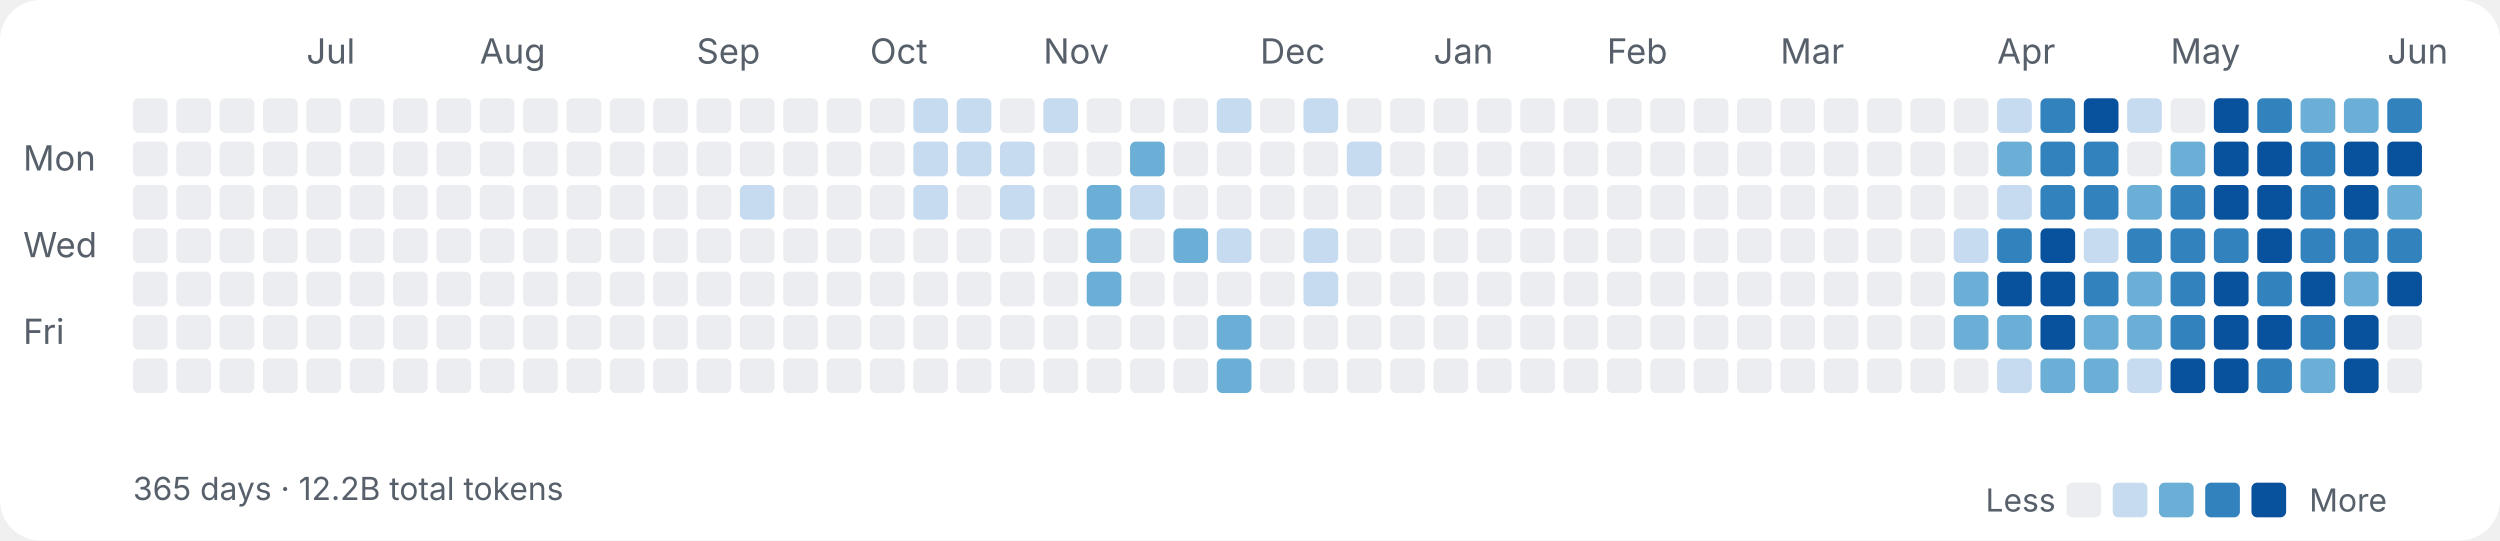
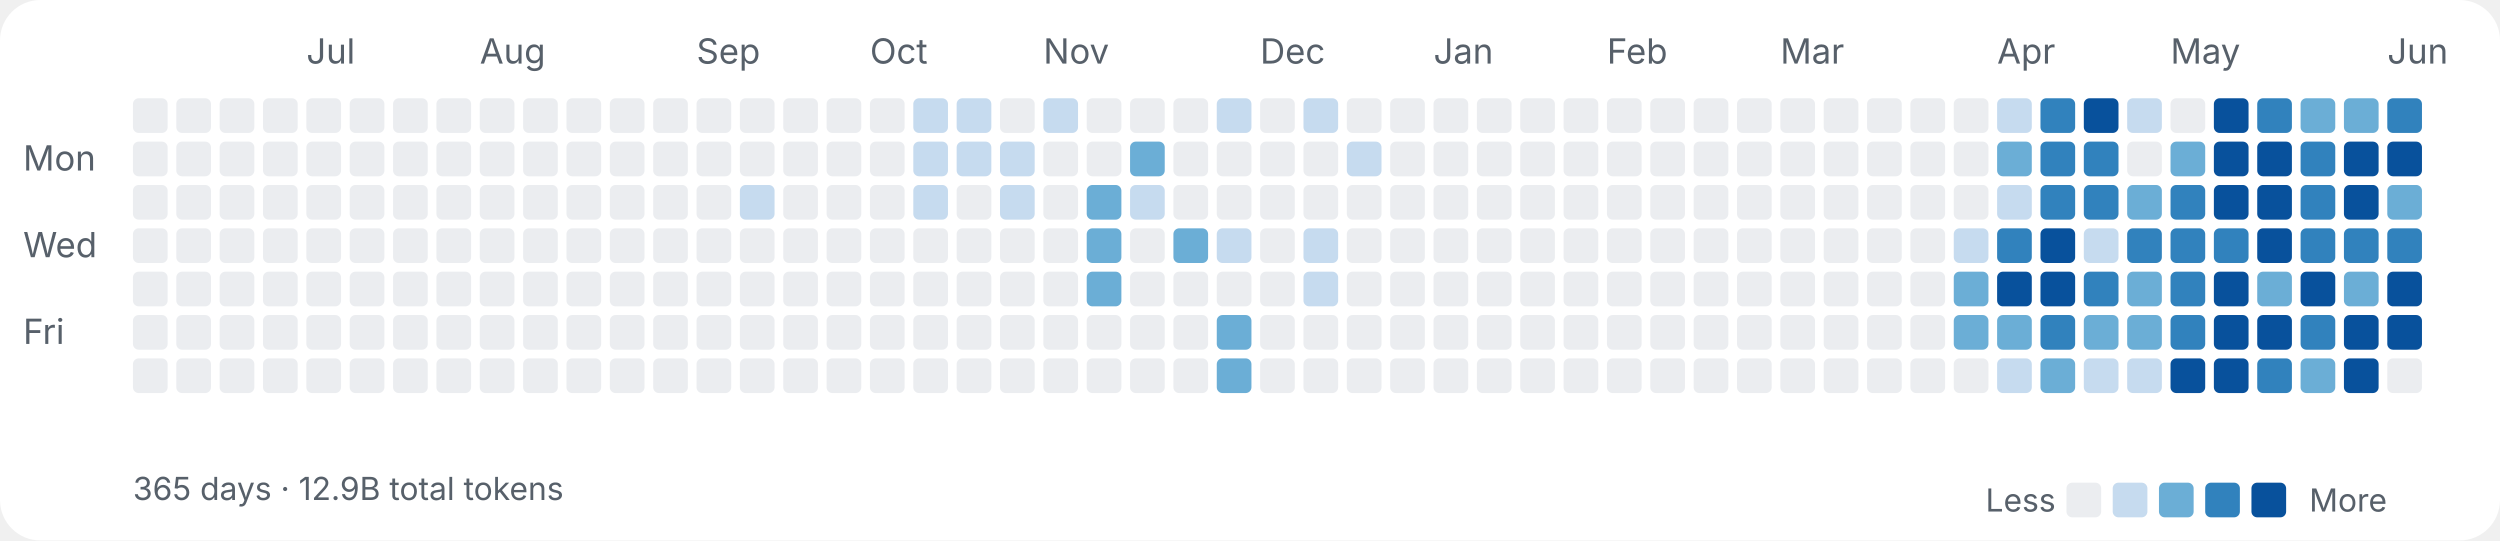
<svg xmlns="http://www.w3.org/2000/svg" width="865" height="187" viewBox="0 0 865 187" fill="none">
  <style>
.label{font:12px ui-sans-serif,system-ui,-apple-system,sans-serif;fill:#57606a}
.sub{font:11px ui-sans-serif,system-ui,-apple-system,sans-serif;fill:#57606a}
</style>
  <rect width="100%" height="100%" rx="14" fill="#ffffff" />
  <text class="label" x="8" y="59">Mon</text>
  <text class="label" x="8" y="89">Wed</text>
  <text class="label" x="8" y="119">Fri</text>
  <rect x="46" y="34" width="12" height="12" rx="2" fill="#ebedf0" />
  <rect x="46" y="49" width="12" height="12" rx="2" fill="#ebedf0" />
  <rect x="46" y="64" width="12" height="12" rx="2" fill="#ebedf0" />
  <rect x="46" y="79" width="12" height="12" rx="2" fill="#ebedf0" />
  <rect x="46" y="94" width="12" height="12" rx="2" fill="#ebedf0" />
  <rect x="46" y="109" width="12" height="12" rx="2" fill="#ebedf0" />
  <rect x="46" y="124" width="12" height="12" rx="2" fill="#ebedf0" />
  <rect x="61" y="34" width="12" height="12" rx="2" fill="#ebedf0" />
  <rect x="61" y="49" width="12" height="12" rx="2" fill="#ebedf0" />
  <rect x="61" y="64" width="12" height="12" rx="2" fill="#ebedf0" />
  <rect x="61" y="79" width="12" height="12" rx="2" fill="#ebedf0" />
  <rect x="61" y="94" width="12" height="12" rx="2" fill="#ebedf0" />
  <rect x="61" y="109" width="12" height="12" rx="2" fill="#ebedf0" />
  <rect x="61" y="124" width="12" height="12" rx="2" fill="#ebedf0" />
  <rect x="76" y="34" width="12" height="12" rx="2" fill="#ebedf0" />
  <rect x="76" y="49" width="12" height="12" rx="2" fill="#ebedf0" />
  <rect x="76" y="64" width="12" height="12" rx="2" fill="#ebedf0" />
  <rect x="76" y="79" width="12" height="12" rx="2" fill="#ebedf0" />
  <rect x="76" y="94" width="12" height="12" rx="2" fill="#ebedf0" />
  <rect x="76" y="109" width="12" height="12" rx="2" fill="#ebedf0" />
  <rect x="76" y="124" width="12" height="12" rx="2" fill="#ebedf0" />
  <rect x="91" y="34" width="12" height="12" rx="2" fill="#ebedf0" />
  <rect x="91" y="49" width="12" height="12" rx="2" fill="#ebedf0" />
  <rect x="91" y="64" width="12" height="12" rx="2" fill="#ebedf0" />
  <rect x="91" y="79" width="12" height="12" rx="2" fill="#ebedf0" />
  <rect x="91" y="94" width="12" height="12" rx="2" fill="#ebedf0" />
  <rect x="91" y="109" width="12" height="12" rx="2" fill="#ebedf0" />
  <rect x="91" y="124" width="12" height="12" rx="2" fill="#ebedf0" />
  <text class="label" x="106" y="22">Jul</text>
  <rect x="106" y="34" width="12" height="12" rx="2" fill="#ebedf0" />
  <rect x="106" y="49" width="12" height="12" rx="2" fill="#ebedf0" />
  <rect x="106" y="64" width="12" height="12" rx="2" fill="#ebedf0" />
  <rect x="106" y="79" width="12" height="12" rx="2" fill="#ebedf0" />
  <rect x="106" y="94" width="12" height="12" rx="2" fill="#ebedf0" />
  <rect x="106" y="109" width="12" height="12" rx="2" fill="#ebedf0" />
  <rect x="106" y="124" width="12" height="12" rx="2" fill="#ebedf0" />
  <rect x="121" y="34" width="12" height="12" rx="2" fill="#ebedf0" />
  <rect x="121" y="49" width="12" height="12" rx="2" fill="#ebedf0" />
  <rect x="121" y="64" width="12" height="12" rx="2" fill="#ebedf0" />
  <rect x="121" y="79" width="12" height="12" rx="2" fill="#ebedf0" />
  <rect x="121" y="94" width="12" height="12" rx="2" fill="#ebedf0" />
  <rect x="121" y="109" width="12" height="12" rx="2" fill="#ebedf0" />
  <rect x="121" y="124" width="12" height="12" rx="2" fill="#ebedf0" />
  <rect x="136" y="34" width="12" height="12" rx="2" fill="#ebedf0" />
  <rect x="136" y="49" width="12" height="12" rx="2" fill="#ebedf0" />
  <rect x="136" y="64" width="12" height="12" rx="2" fill="#ebedf0" />
  <rect x="136" y="79" width="12" height="12" rx="2" fill="#ebedf0" />
  <rect x="136" y="94" width="12" height="12" rx="2" fill="#ebedf0" />
  <rect x="136" y="109" width="12" height="12" rx="2" fill="#ebedf0" />
  <rect x="136" y="124" width="12" height="12" rx="2" fill="#ebedf0" />
  <rect x="151" y="34" width="12" height="12" rx="2" fill="#ebedf0" />
  <rect x="151" y="49" width="12" height="12" rx="2" fill="#ebedf0" />
  <rect x="151" y="64" width="12" height="12" rx="2" fill="#ebedf0" />
  <rect x="151" y="79" width="12" height="12" rx="2" fill="#ebedf0" />
  <rect x="151" y="94" width="12" height="12" rx="2" fill="#ebedf0" />
  <rect x="151" y="109" width="12" height="12" rx="2" fill="#ebedf0" />
  <rect x="151" y="124" width="12" height="12" rx="2" fill="#ebedf0" />
  <text class="label" x="166" y="22">Aug</text>
  <rect x="166" y="34" width="12" height="12" rx="2" fill="#ebedf0" />
  <rect x="166" y="49" width="12" height="12" rx="2" fill="#ebedf0" />
  <rect x="166" y="64" width="12" height="12" rx="2" fill="#ebedf0" />
  <rect x="166" y="79" width="12" height="12" rx="2" fill="#ebedf0" />
  <rect x="166" y="94" width="12" height="12" rx="2" fill="#ebedf0" />
  <rect x="166" y="109" width="12" height="12" rx="2" fill="#ebedf0" />
  <rect x="166" y="124" width="12" height="12" rx="2" fill="#ebedf0" />
  <rect x="181" y="34" width="12" height="12" rx="2" fill="#ebedf0" />
  <rect x="181" y="49" width="12" height="12" rx="2" fill="#ebedf0" />
  <rect x="181" y="64" width="12" height="12" rx="2" fill="#ebedf0" />
  <rect x="181" y="79" width="12" height="12" rx="2" fill="#ebedf0" />
  <rect x="181" y="94" width="12" height="12" rx="2" fill="#ebedf0" />
  <rect x="181" y="109" width="12" height="12" rx="2" fill="#ebedf0" />
  <rect x="181" y="124" width="12" height="12" rx="2" fill="#ebedf0" />
  <rect x="196" y="34" width="12" height="12" rx="2" fill="#ebedf0" />
  <rect x="196" y="49" width="12" height="12" rx="2" fill="#ebedf0" />
  <rect x="196" y="64" width="12" height="12" rx="2" fill="#ebedf0" />
  <rect x="196" y="79" width="12" height="12" rx="2" fill="#ebedf0" />
  <rect x="196" y="94" width="12" height="12" rx="2" fill="#ebedf0" />
  <rect x="196" y="109" width="12" height="12" rx="2" fill="#ebedf0" />
  <rect x="196" y="124" width="12" height="12" rx="2" fill="#ebedf0" />
  <rect x="211" y="34" width="12" height="12" rx="2" fill="#ebedf0" />
  <rect x="211" y="49" width="12" height="12" rx="2" fill="#ebedf0" />
  <rect x="211" y="64" width="12" height="12" rx="2" fill="#ebedf0" />
  <rect x="211" y="79" width="12" height="12" rx="2" fill="#ebedf0" />
  <rect x="211" y="94" width="12" height="12" rx="2" fill="#ebedf0" />
  <rect x="211" y="109" width="12" height="12" rx="2" fill="#ebedf0" />
  <rect x="211" y="124" width="12" height="12" rx="2" fill="#ebedf0" />
  <rect x="226" y="34" width="12" height="12" rx="2" fill="#ebedf0" />
  <rect x="226" y="49" width="12" height="12" rx="2" fill="#ebedf0" />
  <rect x="226" y="64" width="12" height="12" rx="2" fill="#ebedf0" />
  <rect x="226" y="79" width="12" height="12" rx="2" fill="#ebedf0" />
  <rect x="226" y="94" width="12" height="12" rx="2" fill="#ebedf0" />
  <rect x="226" y="109" width="12" height="12" rx="2" fill="#ebedf0" />
  <rect x="226" y="124" width="12" height="12" rx="2" fill="#ebedf0" />
  <text class="label" x="241" y="22">Sep</text>
  <rect x="241" y="34" width="12" height="12" rx="2" fill="#ebedf0" />
  <rect x="241" y="49" width="12" height="12" rx="2" fill="#ebedf0" />
  <rect x="241" y="64" width="12" height="12" rx="2" fill="#ebedf0" />
  <rect x="241" y="79" width="12" height="12" rx="2" fill="#ebedf0" />
  <rect x="241" y="94" width="12" height="12" rx="2" fill="#ebedf0" />
  <rect x="241" y="109" width="12" height="12" rx="2" fill="#ebedf0" />
  <rect x="241" y="124" width="12" height="12" rx="2" fill="#ebedf0" />
  <rect x="256" y="34" width="12" height="12" rx="2" fill="#ebedf0" />
  <rect x="256" y="49" width="12" height="12" rx="2" fill="#ebedf0" />
  <rect x="256" y="64" width="12" height="12" rx="2" fill="#c6dbef" />
  <rect x="256" y="79" width="12" height="12" rx="2" fill="#ebedf0" />
  <rect x="256" y="94" width="12" height="12" rx="2" fill="#ebedf0" />
  <rect x="256" y="109" width="12" height="12" rx="2" fill="#ebedf0" />
  <rect x="256" y="124" width="12" height="12" rx="2" fill="#ebedf0" />
  <rect x="271" y="34" width="12" height="12" rx="2" fill="#ebedf0" />
  <rect x="271" y="49" width="12" height="12" rx="2" fill="#ebedf0" />
  <rect x="271" y="64" width="12" height="12" rx="2" fill="#ebedf0" />
  <rect x="271" y="79" width="12" height="12" rx="2" fill="#ebedf0" />
  <rect x="271" y="94" width="12" height="12" rx="2" fill="#ebedf0" />
  <rect x="271" y="109" width="12" height="12" rx="2" fill="#ebedf0" />
  <rect x="271" y="124" width="12" height="12" rx="2" fill="#ebedf0" />
  <rect x="286" y="34" width="12" height="12" rx="2" fill="#ebedf0" />
  <rect x="286" y="49" width="12" height="12" rx="2" fill="#ebedf0" />
  <rect x="286" y="64" width="12" height="12" rx="2" fill="#ebedf0" />
  <rect x="286" y="79" width="12" height="12" rx="2" fill="#ebedf0" />
  <rect x="286" y="94" width="12" height="12" rx="2" fill="#ebedf0" />
  <rect x="286" y="109" width="12" height="12" rx="2" fill="#ebedf0" />
  <rect x="286" y="124" width="12" height="12" rx="2" fill="#ebedf0" />
  <text class="label" x="301" y="22">Oct</text>
  <rect x="301" y="34" width="12" height="12" rx="2" fill="#ebedf0" />
  <rect x="301" y="49" width="12" height="12" rx="2" fill="#ebedf0" />
  <rect x="301" y="64" width="12" height="12" rx="2" fill="#ebedf0" />
  <rect x="301" y="79" width="12" height="12" rx="2" fill="#ebedf0" />
  <rect x="301" y="94" width="12" height="12" rx="2" fill="#ebedf0" />
  <rect x="301" y="109" width="12" height="12" rx="2" fill="#ebedf0" />
  <rect x="301" y="124" width="12" height="12" rx="2" fill="#ebedf0" />
  <rect x="316" y="34" width="12" height="12" rx="2" fill="#c6dbef" />
  <rect x="316" y="49" width="12" height="12" rx="2" fill="#c6dbef" />
  <rect x="316" y="64" width="12" height="12" rx="2" fill="#c6dbef" />
  <rect x="316" y="79" width="12" height="12" rx="2" fill="#ebedf0" />
  <rect x="316" y="94" width="12" height="12" rx="2" fill="#ebedf0" />
  <rect x="316" y="109" width="12" height="12" rx="2" fill="#ebedf0" />
  <rect x="316" y="124" width="12" height="12" rx="2" fill="#ebedf0" />
  <rect x="331" y="34" width="12" height="12" rx="2" fill="#c6dbef" />
  <rect x="331" y="49" width="12" height="12" rx="2" fill="#c6dbef" />
  <rect x="331" y="64" width="12" height="12" rx="2" fill="#ebedf0" />
  <rect x="331" y="79" width="12" height="12" rx="2" fill="#ebedf0" />
  <rect x="331" y="94" width="12" height="12" rx="2" fill="#ebedf0" />
  <rect x="331" y="109" width="12" height="12" rx="2" fill="#ebedf0" />
  <rect x="331" y="124" width="12" height="12" rx="2" fill="#ebedf0" />
  <rect x="346" y="34" width="12" height="12" rx="2" fill="#ebedf0" />
  <rect x="346" y="49" width="12" height="12" rx="2" fill="#c6dbef" />
  <rect x="346" y="64" width="12" height="12" rx="2" fill="#c6dbef" />
  <rect x="346" y="79" width="12" height="12" rx="2" fill="#ebedf0" />
  <rect x="346" y="94" width="12" height="12" rx="2" fill="#ebedf0" />
  <rect x="346" y="109" width="12" height="12" rx="2" fill="#ebedf0" />
  <rect x="346" y="124" width="12" height="12" rx="2" fill="#ebedf0" />
  <text class="label" x="361" y="22">Nov</text>
  <rect x="361" y="34" width="12" height="12" rx="2" fill="#c6dbef" />
  <rect x="361" y="49" width="12" height="12" rx="2" fill="#ebedf0" />
  <rect x="361" y="64" width="12" height="12" rx="2" fill="#ebedf0" />
  <rect x="361" y="79" width="12" height="12" rx="2" fill="#ebedf0" />
  <rect x="361" y="94" width="12" height="12" rx="2" fill="#ebedf0" />
  <rect x="361" y="109" width="12" height="12" rx="2" fill="#ebedf0" />
  <rect x="361" y="124" width="12" height="12" rx="2" fill="#ebedf0" />
  <rect x="376" y="34" width="12" height="12" rx="2" fill="#ebedf0" />
  <rect x="376" y="49" width="12" height="12" rx="2" fill="#ebedf0" />
  <rect x="376" y="64" width="12" height="12" rx="2" fill="#6baed6" />
  <rect x="376" y="79" width="12" height="12" rx="2" fill="#6baed6" />
  <rect x="376" y="94" width="12" height="12" rx="2" fill="#6baed6" />
  <rect x="376" y="109" width="12" height="12" rx="2" fill="#ebedf0" />
  <rect x="376" y="124" width="12" height="12" rx="2" fill="#ebedf0" />
  <rect x="391" y="34" width="12" height="12" rx="2" fill="#ebedf0" />
  <rect x="391" y="49" width="12" height="12" rx="2" fill="#6baed6" />
  <rect x="391" y="64" width="12" height="12" rx="2" fill="#c6dbef" />
  <rect x="391" y="79" width="12" height="12" rx="2" fill="#ebedf0" />
  <rect x="391" y="94" width="12" height="12" rx="2" fill="#ebedf0" />
  <rect x="391" y="109" width="12" height="12" rx="2" fill="#ebedf0" />
  <rect x="391" y="124" width="12" height="12" rx="2" fill="#ebedf0" />
  <rect x="406" y="34" width="12" height="12" rx="2" fill="#ebedf0" />
  <rect x="406" y="49" width="12" height="12" rx="2" fill="#ebedf0" />
  <rect x="406" y="64" width="12" height="12" rx="2" fill="#ebedf0" />
  <rect x="406" y="79" width="12" height="12" rx="2" fill="#6baed6" />
  <rect x="406" y="94" width="12" height="12" rx="2" fill="#ebedf0" />
  <rect x="406" y="109" width="12" height="12" rx="2" fill="#ebedf0" />
  <rect x="406" y="124" width="12" height="12" rx="2" fill="#ebedf0" />
  <rect x="421" y="34" width="12" height="12" rx="2" fill="#c6dbef" />
  <rect x="421" y="49" width="12" height="12" rx="2" fill="#ebedf0" />
  <rect x="421" y="64" width="12" height="12" rx="2" fill="#ebedf0" />
  <rect x="421" y="79" width="12" height="12" rx="2" fill="#c6dbef" />
  <rect x="421" y="94" width="12" height="12" rx="2" fill="#ebedf0" />
  <rect x="421" y="109" width="12" height="12" rx="2" fill="#6baed6" />
  <rect x="421" y="124" width="12" height="12" rx="2" fill="#6baed6" />
  <text class="label" x="436" y="22">Dec</text>
  <rect x="436" y="34" width="12" height="12" rx="2" fill="#ebedf0" />
  <rect x="436" y="49" width="12" height="12" rx="2" fill="#ebedf0" />
  <rect x="436" y="64" width="12" height="12" rx="2" fill="#ebedf0" />
  <rect x="436" y="79" width="12" height="12" rx="2" fill="#ebedf0" />
  <rect x="436" y="94" width="12" height="12" rx="2" fill="#ebedf0" />
  <rect x="436" y="109" width="12" height="12" rx="2" fill="#ebedf0" />
  <rect x="436" y="124" width="12" height="12" rx="2" fill="#ebedf0" />
  <rect x="451" y="34" width="12" height="12" rx="2" fill="#c6dbef" />
  <rect x="451" y="49" width="12" height="12" rx="2" fill="#ebedf0" />
  <rect x="451" y="64" width="12" height="12" rx="2" fill="#ebedf0" />
  <rect x="451" y="79" width="12" height="12" rx="2" fill="#c6dbef" />
  <rect x="451" y="94" width="12" height="12" rx="2" fill="#c6dbef" />
  <rect x="451" y="109" width="12" height="12" rx="2" fill="#ebedf0" />
  <rect x="451" y="124" width="12" height="12" rx="2" fill="#ebedf0" />
  <rect x="466" y="34" width="12" height="12" rx="2" fill="#ebedf0" />
  <rect x="466" y="49" width="12" height="12" rx="2" fill="#c6dbef" />
  <rect x="466" y="64" width="12" height="12" rx="2" fill="#ebedf0" />
  <rect x="466" y="79" width="12" height="12" rx="2" fill="#ebedf0" />
  <rect x="466" y="94" width="12" height="12" rx="2" fill="#ebedf0" />
  <rect x="466" y="109" width="12" height="12" rx="2" fill="#ebedf0" />
  <rect x="466" y="124" width="12" height="12" rx="2" fill="#ebedf0" />
  <rect x="481" y="34" width="12" height="12" rx="2" fill="#ebedf0" />
  <rect x="481" y="49" width="12" height="12" rx="2" fill="#ebedf0" />
  <rect x="481" y="64" width="12" height="12" rx="2" fill="#ebedf0" />
  <rect x="481" y="79" width="12" height="12" rx="2" fill="#ebedf0" />
  <rect x="481" y="94" width="12" height="12" rx="2" fill="#ebedf0" />
  <rect x="481" y="109" width="12" height="12" rx="2" fill="#ebedf0" />
  <rect x="481" y="124" width="12" height="12" rx="2" fill="#ebedf0" />
  <text class="label" x="496" y="22">Jan</text>
  <rect x="496" y="34" width="12" height="12" rx="2" fill="#ebedf0" />
  <rect x="496" y="49" width="12" height="12" rx="2" fill="#ebedf0" />
  <rect x="496" y="64" width="12" height="12" rx="2" fill="#ebedf0" />
  <rect x="496" y="79" width="12" height="12" rx="2" fill="#ebedf0" />
  <rect x="496" y="94" width="12" height="12" rx="2" fill="#ebedf0" />
  <rect x="496" y="109" width="12" height="12" rx="2" fill="#ebedf0" />
  <rect x="496" y="124" width="12" height="12" rx="2" fill="#ebedf0" />
  <rect x="511" y="34" width="12" height="12" rx="2" fill="#ebedf0" />
  <rect x="511" y="49" width="12" height="12" rx="2" fill="#ebedf0" />
  <rect x="511" y="64" width="12" height="12" rx="2" fill="#ebedf0" />
  <rect x="511" y="79" width="12" height="12" rx="2" fill="#ebedf0" />
  <rect x="511" y="94" width="12" height="12" rx="2" fill="#ebedf0" />
  <rect x="511" y="109" width="12" height="12" rx="2" fill="#ebedf0" />
  <rect x="511" y="124" width="12" height="12" rx="2" fill="#ebedf0" />
  <rect x="526" y="34" width="12" height="12" rx="2" fill="#ebedf0" />
  <rect x="526" y="49" width="12" height="12" rx="2" fill="#ebedf0" />
  <rect x="526" y="64" width="12" height="12" rx="2" fill="#ebedf0" />
  <rect x="526" y="79" width="12" height="12" rx="2" fill="#ebedf0" />
  <rect x="526" y="94" width="12" height="12" rx="2" fill="#ebedf0" />
  <rect x="526" y="109" width="12" height="12" rx="2" fill="#ebedf0" />
  <rect x="526" y="124" width="12" height="12" rx="2" fill="#ebedf0" />
  <rect x="541" y="34" width="12" height="12" rx="2" fill="#ebedf0" />
  <rect x="541" y="49" width="12" height="12" rx="2" fill="#ebedf0" />
  <rect x="541" y="64" width="12" height="12" rx="2" fill="#ebedf0" />
  <rect x="541" y="79" width="12" height="12" rx="2" fill="#ebedf0" />
  <rect x="541" y="94" width="12" height="12" rx="2" fill="#ebedf0" />
  <rect x="541" y="109" width="12" height="12" rx="2" fill="#ebedf0" />
  <rect x="541" y="124" width="12" height="12" rx="2" fill="#ebedf0" />
  <text class="label" x="556" y="22">Feb</text>
  <rect x="556" y="34" width="12" height="12" rx="2" fill="#ebedf0" />
  <rect x="556" y="49" width="12" height="12" rx="2" fill="#ebedf0" />
  <rect x="556" y="64" width="12" height="12" rx="2" fill="#ebedf0" />
  <rect x="556" y="79" width="12" height="12" rx="2" fill="#ebedf0" />
  <rect x="556" y="94" width="12" height="12" rx="2" fill="#ebedf0" />
  <rect x="556" y="109" width="12" height="12" rx="2" fill="#ebedf0" />
  <rect x="556" y="124" width="12" height="12" rx="2" fill="#ebedf0" />
  <rect x="571" y="34" width="12" height="12" rx="2" fill="#ebedf0" />
  <rect x="571" y="49" width="12" height="12" rx="2" fill="#ebedf0" />
  <rect x="571" y="64" width="12" height="12" rx="2" fill="#ebedf0" />
  <rect x="571" y="79" width="12" height="12" rx="2" fill="#ebedf0" />
  <rect x="571" y="94" width="12" height="12" rx="2" fill="#ebedf0" />
  <rect x="571" y="109" width="12" height="12" rx="2" fill="#ebedf0" />
  <rect x="571" y="124" width="12" height="12" rx="2" fill="#ebedf0" />
  <rect x="586" y="34" width="12" height="12" rx="2" fill="#ebedf0" />
  <rect x="586" y="49" width="12" height="12" rx="2" fill="#ebedf0" />
  <rect x="586" y="64" width="12" height="12" rx="2" fill="#ebedf0" />
  <rect x="586" y="79" width="12" height="12" rx="2" fill="#ebedf0" />
  <rect x="586" y="94" width="12" height="12" rx="2" fill="#ebedf0" />
  <rect x="586" y="109" width="12" height="12" rx="2" fill="#ebedf0" />
  <rect x="586" y="124" width="12" height="12" rx="2" fill="#ebedf0" />
  <rect x="601" y="34" width="12" height="12" rx="2" fill="#ebedf0" />
  <rect x="601" y="49" width="12" height="12" rx="2" fill="#ebedf0" />
  <rect x="601" y="64" width="12" height="12" rx="2" fill="#ebedf0" />
  <rect x="601" y="79" width="12" height="12" rx="2" fill="#ebedf0" />
  <rect x="601" y="94" width="12" height="12" rx="2" fill="#ebedf0" />
  <rect x="601" y="109" width="12" height="12" rx="2" fill="#ebedf0" />
  <rect x="601" y="124" width="12" height="12" rx="2" fill="#ebedf0" />
  <text class="label" x="616" y="22">Mar</text>
  <rect x="616" y="34" width="12" height="12" rx="2" fill="#ebedf0" />
  <rect x="616" y="49" width="12" height="12" rx="2" fill="#ebedf0" />
  <rect x="616" y="64" width="12" height="12" rx="2" fill="#ebedf0" />
  <rect x="616" y="79" width="12" height="12" rx="2" fill="#ebedf0" />
  <rect x="616" y="94" width="12" height="12" rx="2" fill="#ebedf0" />
  <rect x="616" y="109" width="12" height="12" rx="2" fill="#ebedf0" />
  <rect x="616" y="124" width="12" height="12" rx="2" fill="#ebedf0" />
  <rect x="631" y="34" width="12" height="12" rx="2" fill="#ebedf0" />
  <rect x="631" y="49" width="12" height="12" rx="2" fill="#ebedf0" />
  <rect x="631" y="64" width="12" height="12" rx="2" fill="#ebedf0" />
  <rect x="631" y="79" width="12" height="12" rx="2" fill="#ebedf0" />
  <rect x="631" y="94" width="12" height="12" rx="2" fill="#ebedf0" />
  <rect x="631" y="109" width="12" height="12" rx="2" fill="#ebedf0" />
  <rect x="631" y="124" width="12" height="12" rx="2" fill="#ebedf0" />
  <rect x="646" y="34" width="12" height="12" rx="2" fill="#ebedf0" />
  <rect x="646" y="49" width="12" height="12" rx="2" fill="#ebedf0" />
  <rect x="646" y="64" width="12" height="12" rx="2" fill="#ebedf0" />
  <rect x="646" y="79" width="12" height="12" rx="2" fill="#ebedf0" />
  <rect x="646" y="94" width="12" height="12" rx="2" fill="#ebedf0" />
  <rect x="646" y="109" width="12" height="12" rx="2" fill="#ebedf0" />
  <rect x="646" y="124" width="12" height="12" rx="2" fill="#ebedf0" />
  <rect x="661" y="34" width="12" height="12" rx="2" fill="#ebedf0" />
  <rect x="661" y="49" width="12" height="12" rx="2" fill="#ebedf0" />
  <rect x="661" y="64" width="12" height="12" rx="2" fill="#ebedf0" />
  <rect x="661" y="79" width="12" height="12" rx="2" fill="#ebedf0" />
  <rect x="661" y="94" width="12" height="12" rx="2" fill="#ebedf0" />
  <rect x="661" y="109" width="12" height="12" rx="2" fill="#ebedf0" />
  <rect x="661" y="124" width="12" height="12" rx="2" fill="#ebedf0" />
  <rect x="676" y="34" width="12" height="12" rx="2" fill="#ebedf0" />
  <rect x="676" y="49" width="12" height="12" rx="2" fill="#ebedf0" />
  <rect x="676" y="64" width="12" height="12" rx="2" fill="#ebedf0" />
  <rect x="676" y="79" width="12" height="12" rx="2" fill="#c6dbef" />
  <rect x="676" y="94" width="12" height="12" rx="2" fill="#6baed6" />
  <rect x="676" y="109" width="12" height="12" rx="2" fill="#6baed6" />
  <rect x="676" y="124" width="12" height="12" rx="2" fill="#ebedf0" />
  <text class="label" x="691" y="22">Apr</text>
  <rect x="691" y="34" width="12" height="12" rx="2" fill="#c6dbef" />
  <rect x="691" y="49" width="12" height="12" rx="2" fill="#6baed6" />
  <rect x="691" y="64" width="12" height="12" rx="2" fill="#c6dbef" />
  <rect x="691" y="79" width="12" height="12" rx="2" fill="#3182bd" />
  <rect x="691" y="94" width="12" height="12" rx="2" fill="#08519c" />
  <rect x="691" y="109" width="12" height="12" rx="2" fill="#6baed6" />
  <rect x="691" y="124" width="12" height="12" rx="2" fill="#c6dbef" />
  <rect x="706" y="34" width="12" height="12" rx="2" fill="#3182bd" />
  <rect x="706" y="49" width="12" height="12" rx="2" fill="#3182bd" />
  <rect x="706" y="64" width="12" height="12" rx="2" fill="#3182bd" />
  <rect x="706" y="79" width="12" height="12" rx="2" fill="#08519c" />
  <rect x="706" y="94" width="12" height="12" rx="2" fill="#08519c" />
-   <rect x="706" y="109" width="12" height="12" rx="2" fill="#08519c" />
+   <rect x="706" y="109" width="12" height="12" rx="2" fill="#3182bd" />
  <rect x="706" y="124" width="12" height="12" rx="2" fill="#6baed6" />
  <rect x="721" y="34" width="12" height="12" rx="2" fill="#08519c" />
  <rect x="721" y="49" width="12" height="12" rx="2" fill="#3182bd" />
  <rect x="721" y="64" width="12" height="12" rx="2" fill="#3182bd" />
  <rect x="721" y="79" width="12" height="12" rx="2" fill="#c6dbef" />
  <rect x="721" y="94" width="12" height="12" rx="2" fill="#3182bd" />
  <rect x="721" y="109" width="12" height="12" rx="2" fill="#6baed6" />
-   <rect x="721" y="124" width="12" height="12" rx="2" fill="#6baed6" />
+   <rect x="721" y="124" width="12" height="12" rx="2" fill="#c6dbef" />
  <rect x="736" y="34" width="12" height="12" rx="2" fill="#c6dbef" />
  <rect x="736" y="49" width="12" height="12" rx="2" fill="#ebedf0" />
  <rect x="736" y="64" width="12" height="12" rx="2" fill="#6baed6" />
  <rect x="736" y="79" width="12" height="12" rx="2" fill="#3182bd" />
  <rect x="736" y="94" width="12" height="12" rx="2" fill="#6baed6" />
  <rect x="736" y="109" width="12" height="12" rx="2" fill="#6baed6" />
  <rect x="736" y="124" width="12" height="12" rx="2" fill="#c6dbef" />
  <text class="label" x="751" y="22">May</text>
  <rect x="751" y="34" width="12" height="12" rx="2" fill="#ebedf0" />
  <rect x="751" y="49" width="12" height="12" rx="2" fill="#6baed6" />
  <rect x="751" y="64" width="12" height="12" rx="2" fill="#3182bd" />
  <rect x="751" y="79" width="12" height="12" rx="2" fill="#3182bd" />
  <rect x="751" y="94" width="12" height="12" rx="2" fill="#3182bd" />
  <rect x="751" y="109" width="12" height="12" rx="2" fill="#3182bd" />
  <rect x="751" y="124" width="12" height="12" rx="2" fill="#08519c" />
  <rect x="766" y="34" width="12" height="12" rx="2" fill="#08519c" />
  <rect x="766" y="49" width="12" height="12" rx="2" fill="#08519c" />
  <rect x="766" y="64" width="12" height="12" rx="2" fill="#08519c" />
  <rect x="766" y="79" width="12" height="12" rx="2" fill="#3182bd" />
  <rect x="766" y="94" width="12" height="12" rx="2" fill="#08519c" />
  <rect x="766" y="109" width="12" height="12" rx="2" fill="#08519c" />
  <rect x="766" y="124" width="12" height="12" rx="2" fill="#08519c" />
  <rect x="781" y="34" width="12" height="12" rx="2" fill="#3182bd" />
  <rect x="781" y="49" width="12" height="12" rx="2" fill="#08519c" />
  <rect x="781" y="64" width="12" height="12" rx="2" fill="#08519c" />
  <rect x="781" y="79" width="12" height="12" rx="2" fill="#08519c" />
-   <rect x="781" y="94" width="12" height="12" rx="2" fill="#3182bd" />
+   <rect x="781" y="94" width="12" height="12" rx="2" fill="#6baed6" />
  <rect x="781" y="109" width="12" height="12" rx="2" fill="#08519c" />
  <rect x="781" y="124" width="12" height="12" rx="2" fill="#3182bd" />
  <rect x="796" y="34" width="12" height="12" rx="2" fill="#6baed6" />
  <rect x="796" y="49" width="12" height="12" rx="2" fill="#3182bd" />
  <rect x="796" y="64" width="12" height="12" rx="2" fill="#3182bd" />
  <rect x="796" y="79" width="12" height="12" rx="2" fill="#3182bd" />
  <rect x="796" y="94" width="12" height="12" rx="2" fill="#08519c" />
  <rect x="796" y="109" width="12" height="12" rx="2" fill="#3182bd" />
  <rect x="796" y="124" width="12" height="12" rx="2" fill="#6baed6" />
  <rect x="811" y="34" width="12" height="12" rx="2" fill="#6baed6" />
  <rect x="811" y="49" width="12" height="12" rx="2" fill="#08519c" />
  <rect x="811" y="64" width="12" height="12" rx="2" fill="#08519c" />
  <rect x="811" y="79" width="12" height="12" rx="2" fill="#3182bd" />
  <rect x="811" y="94" width="12" height="12" rx="2" fill="#6baed6" />
  <rect x="811" y="109" width="12" height="12" rx="2" fill="#08519c" />
  <rect x="811" y="124" width="12" height="12" rx="2" fill="#08519c" />
  <text class="label" x="826" y="22">Jun</text>
  <rect x="826" y="34" width="12" height="12" rx="2" fill="#3182bd" />
  <rect x="826" y="49" width="12" height="12" rx="2" fill="#08519c" />
  <rect x="826" y="64" width="12" height="12" rx="2" fill="#6baed6" />
  <rect x="826" y="79" width="12" height="12" rx="2" fill="#3182bd" />
  <rect x="826" y="94" width="12" height="12" rx="2" fill="#08519c" />
-   <rect x="826" y="109" width="12" height="12" rx="2" fill="#ebedf0" />
+   <rect x="826" y="109" width="12" height="12" rx="2" fill="#08519c" />
  <rect x="826" y="124" width="12" height="12" rx="2" fill="#ebedf0" />
  <text class="sub" x="687" y="177">Less</text>
  <rect x="715" y="167" width="12" height="12" rx="2" fill="#ebedf0" />
  <rect x="731" y="167" width="12" height="12" rx="2" fill="#c6dbef" />
  <rect x="747" y="167" width="12" height="12" rx="2" fill="#6baed6" />
  <rect x="763" y="167" width="12" height="12" rx="2" fill="#3182bd" />
  <rect x="779" y="167" width="12" height="12" rx="2" fill="#08519c" />
  <text class="sub" x="799" y="177">More</text>
-   <text class="sub" x="46" y="173">365 days · 12.2B total tokens</text>
+   <text class="sub" x="46" y="173">365 days · 12.9B total tokens</text>
</svg>
